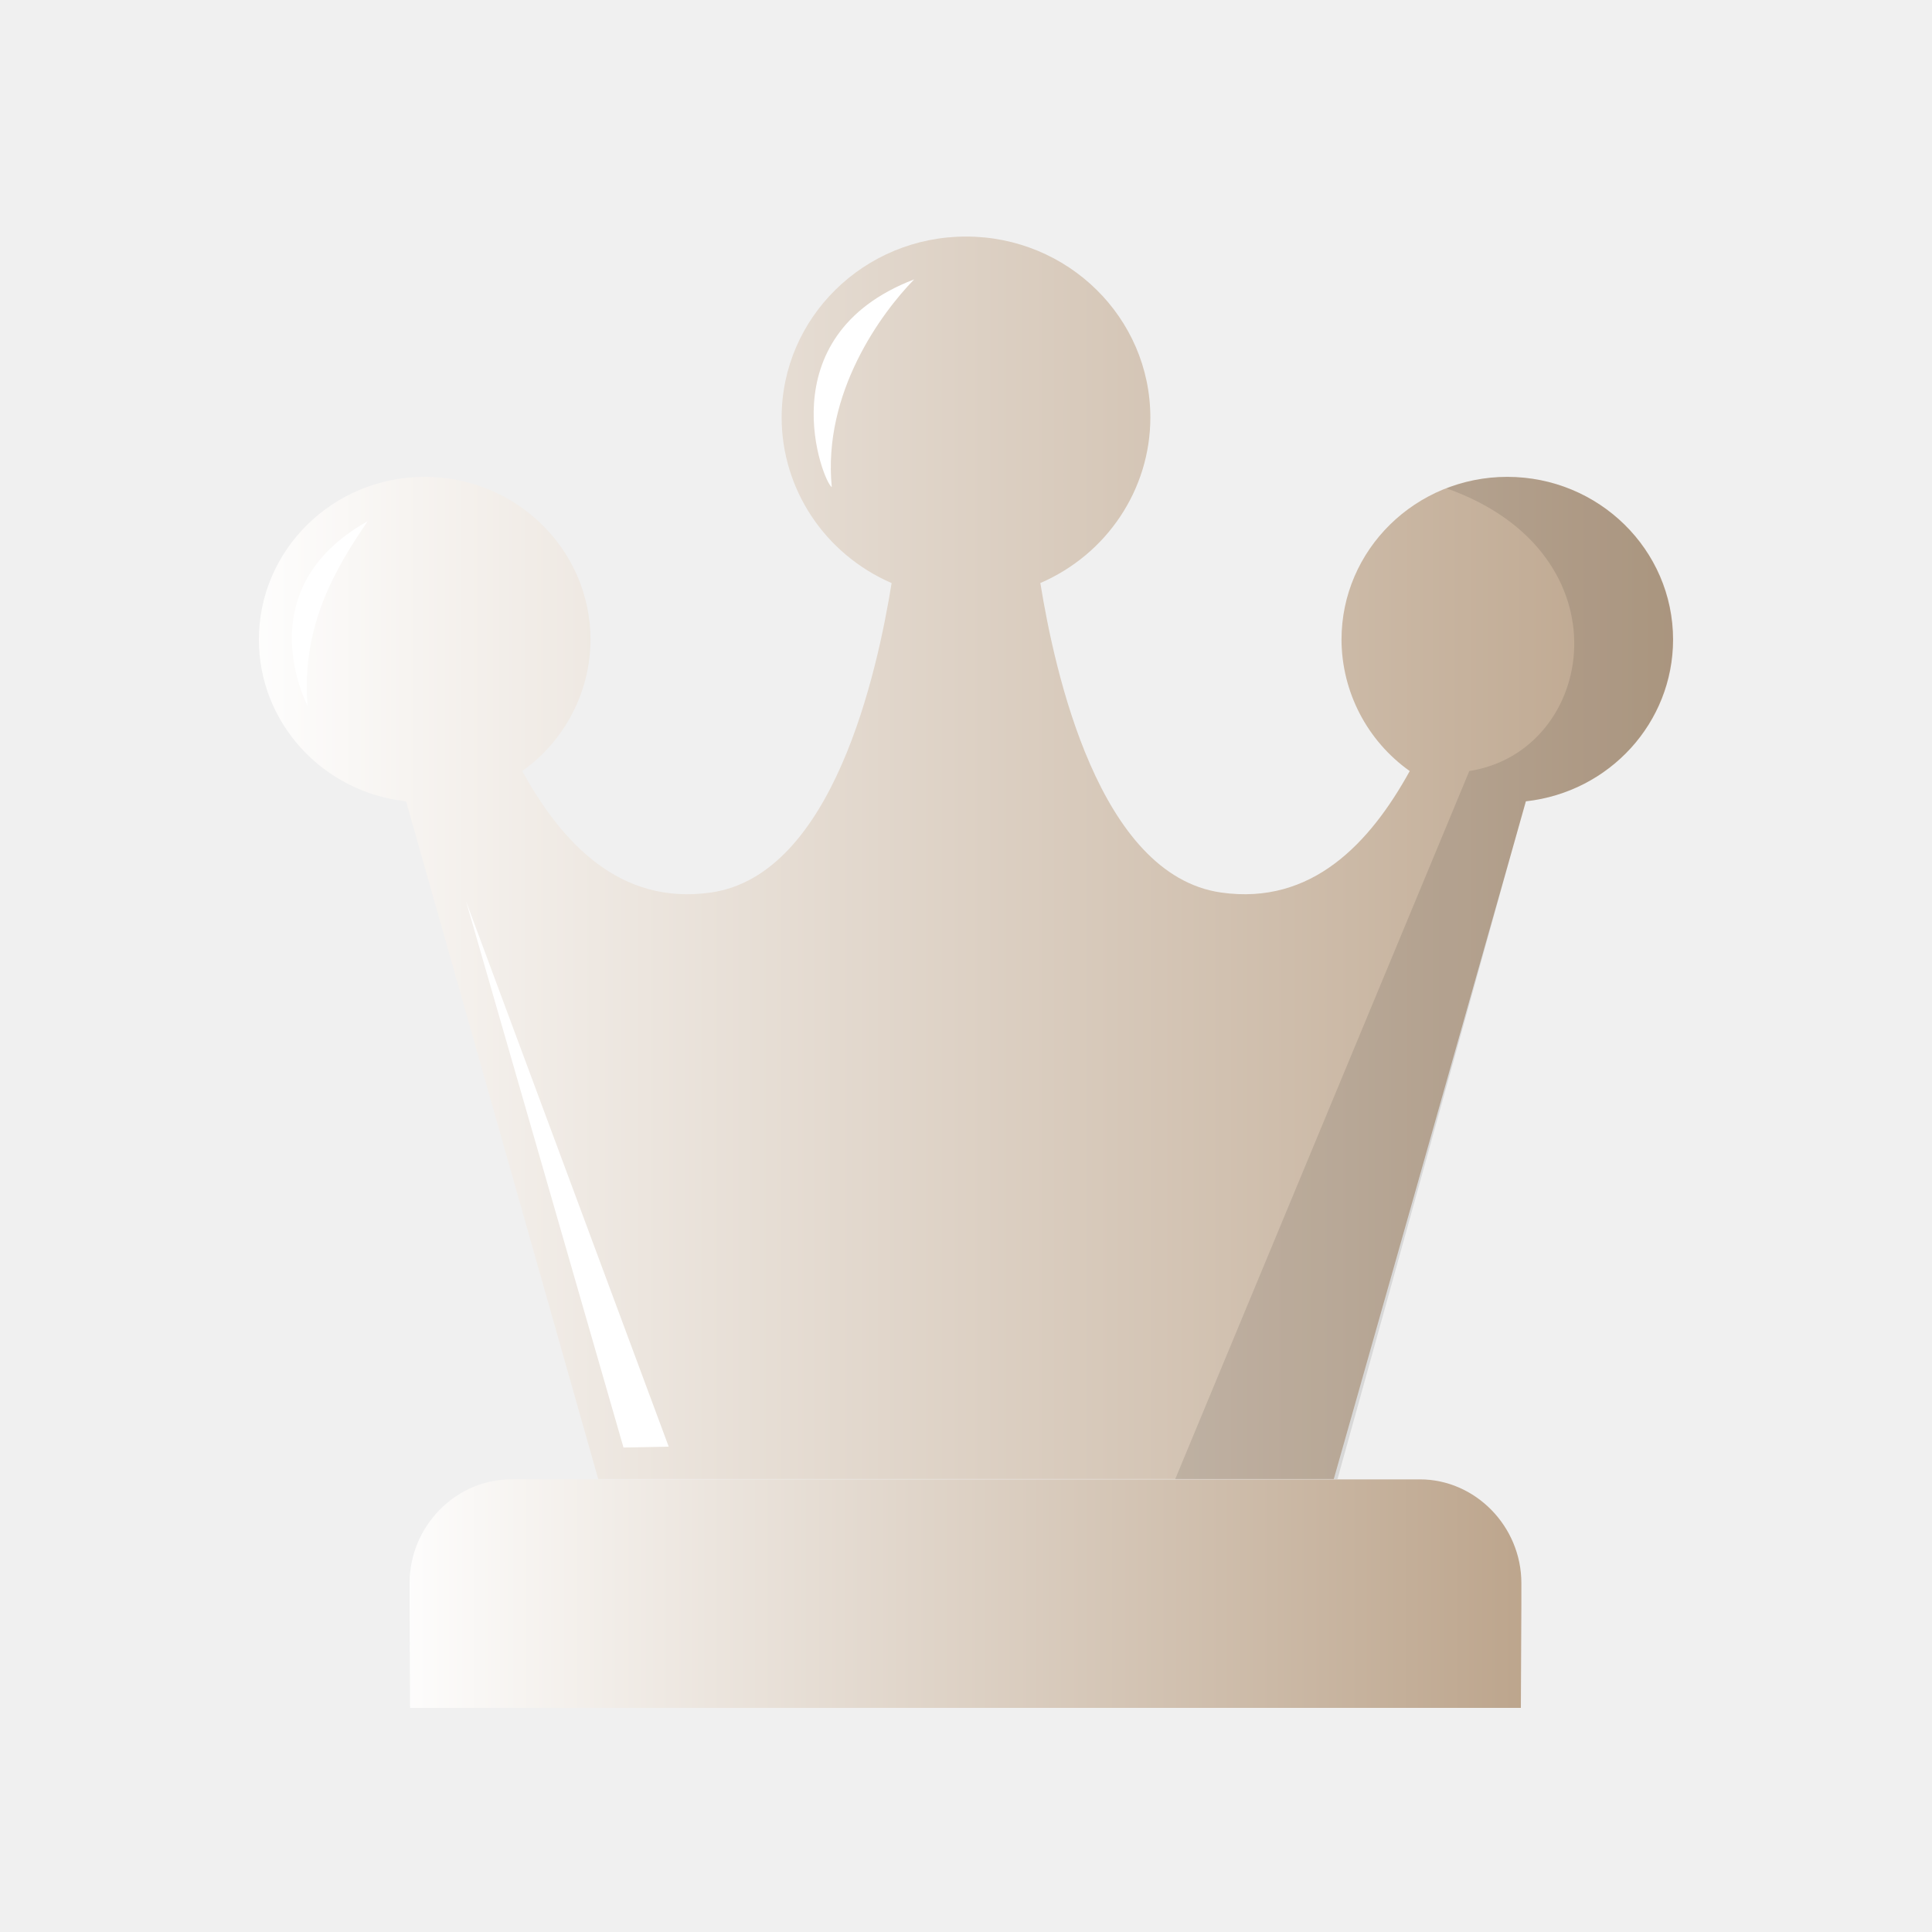
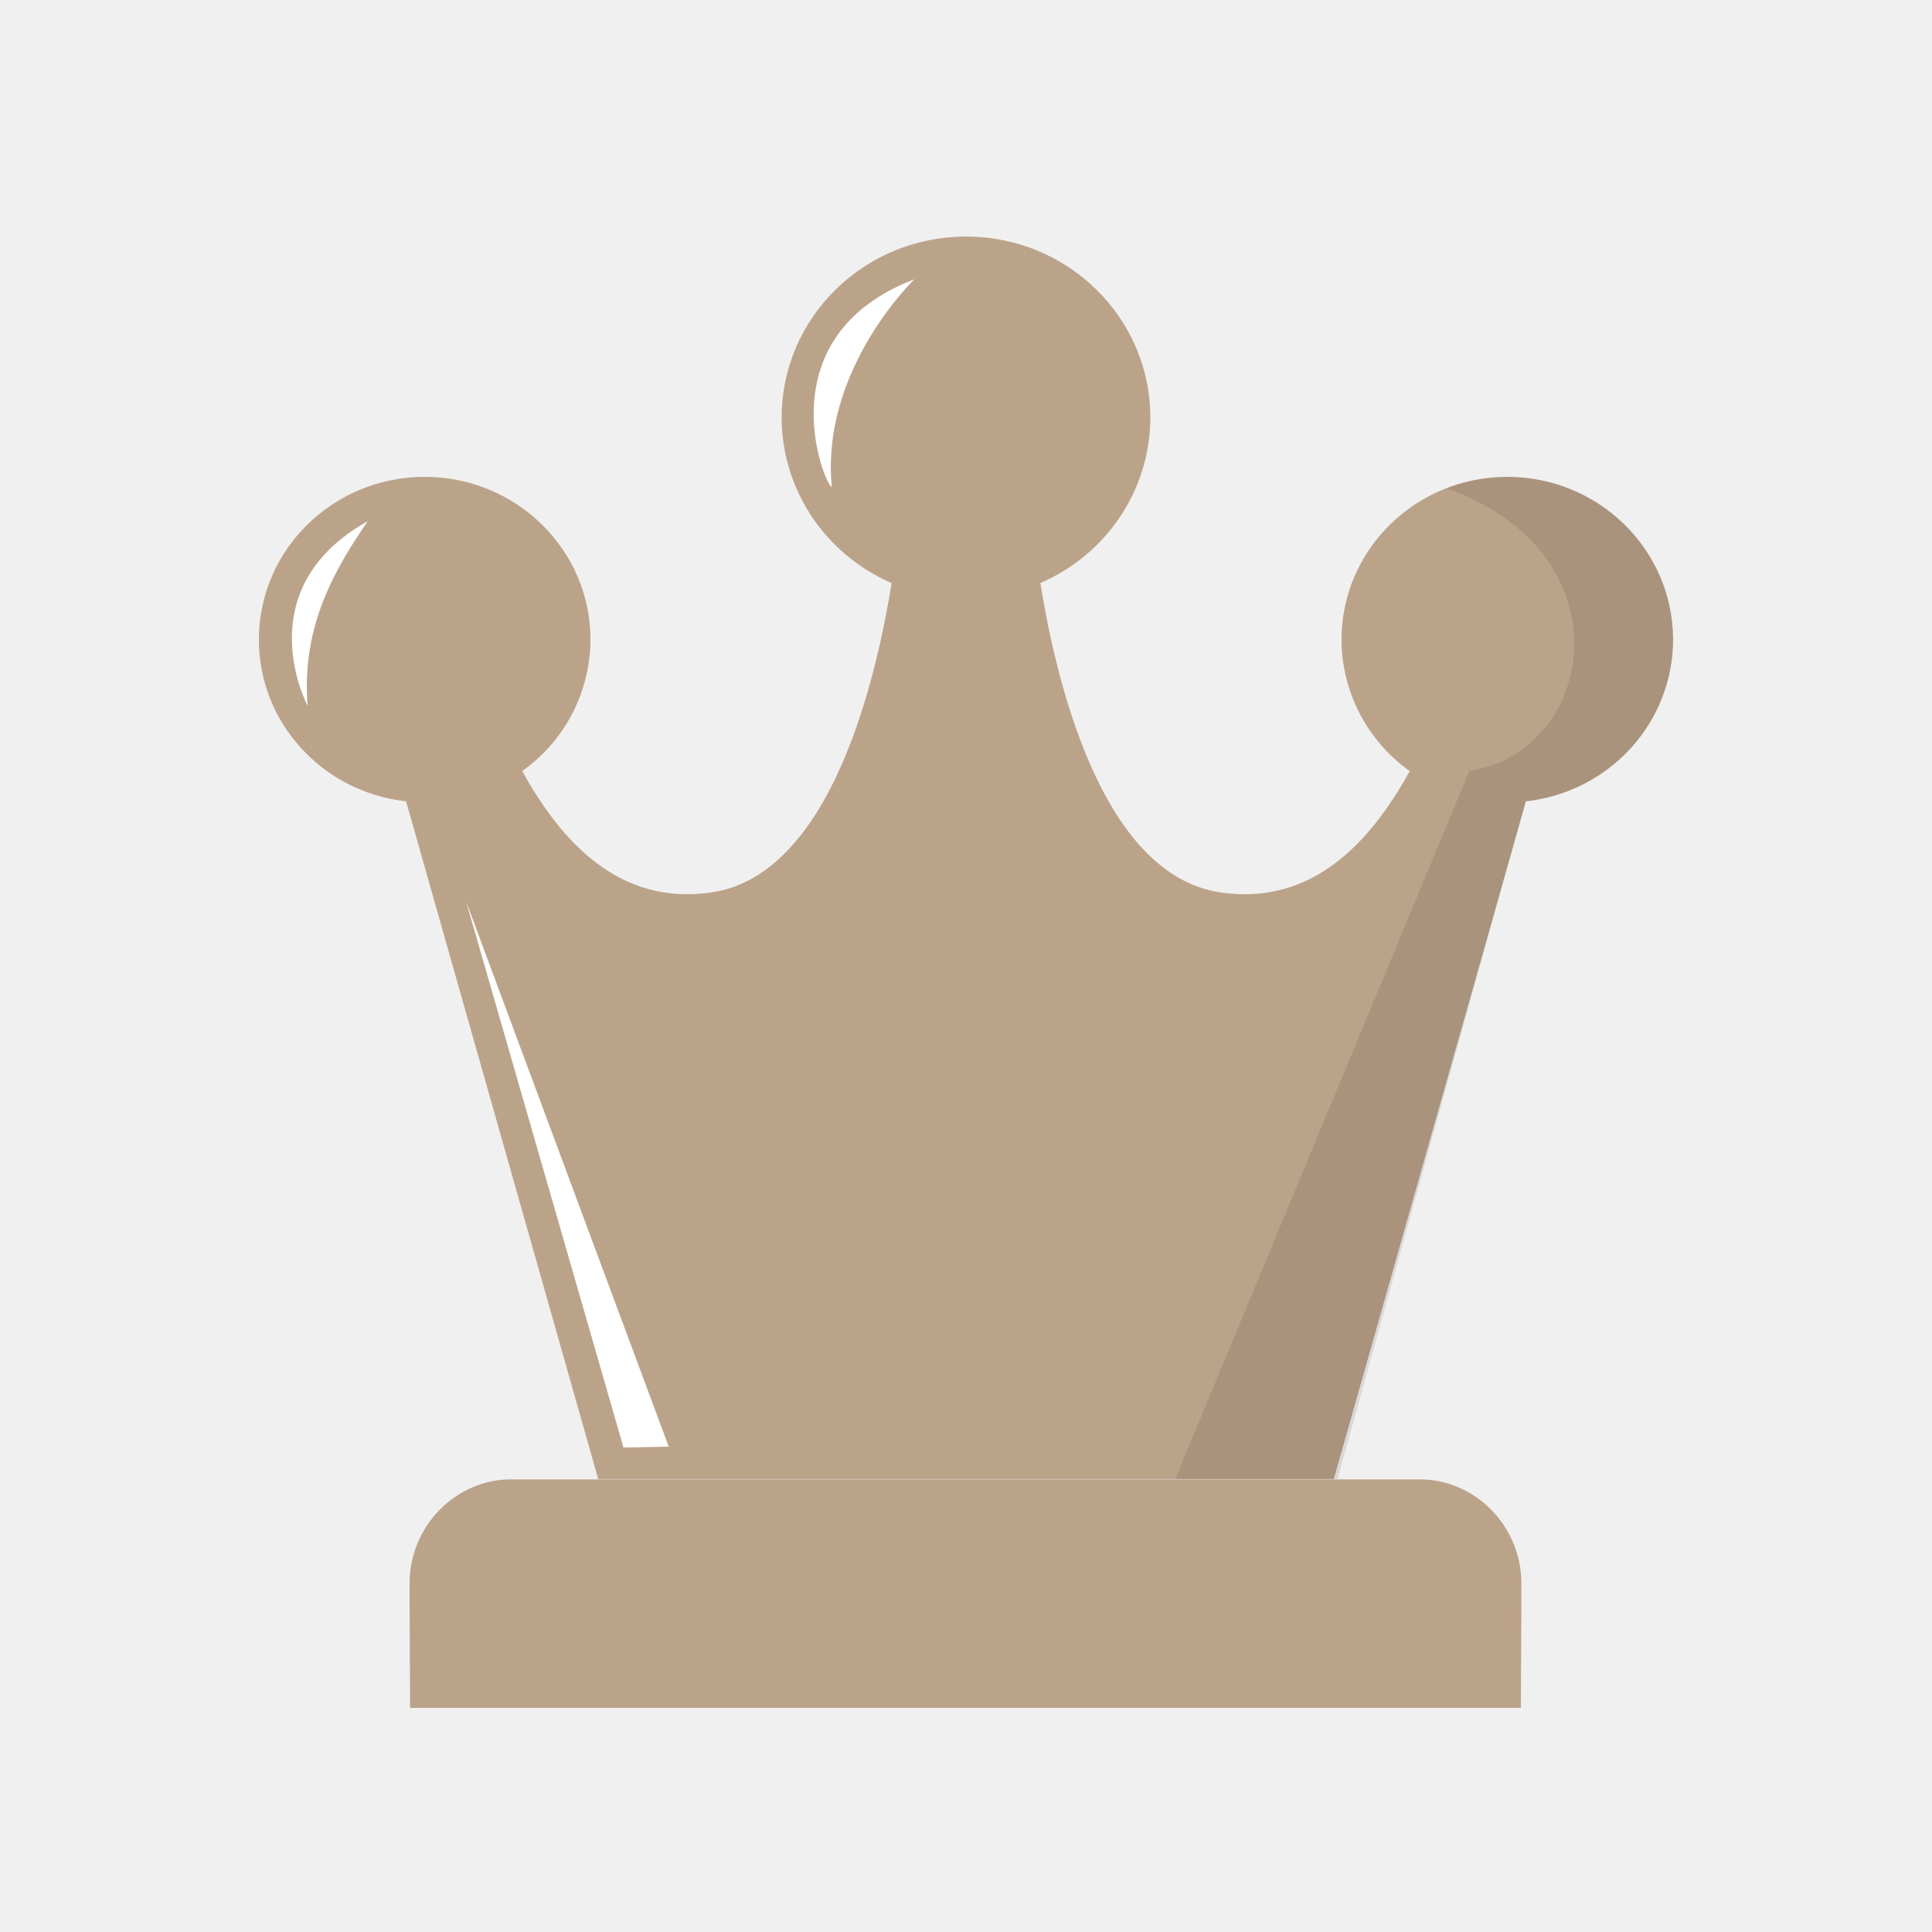
- <svg xmlns="http://www.w3.org/2000/svg" xmlns:xlink="http://www.w3.org/1999/xlink" width="50mm" height="50mm" fill-rule="evenodd" clip-rule="evenodd" image-rendering="optimizeQuality" shape-rendering="geometricPrecision" text-rendering="geometricPrecision" viewBox="0 0 50 50">
-   <defs>
-     <linearGradient xlink:href="#a" id="b" x1="-540.02" x2="-501.82" y1="-470.59" y2="-470.59" gradientTransform="translate(545.92 492.79)" gradientUnits="userSpaceOnUse" />
-     <linearGradient id="a">
-       <stop offset="0" stop-color="#fff" />
-       <stop offset="1" stop-color="#bba38a" />
-     </linearGradient>
-     <linearGradient xlink:href="#a" id="c" x1="-536.12" x2="-505.75" y1="-451.55" y2="-451.55" gradientTransform="translate(545.92 492.79)" gradientUnits="userSpaceOnUse" />
-   </defs>
-   <path fill="url(#b)" d="M25 6.122c-2.635 0-4.771 2.098-4.771 4.685.002 1.855 1.118 3.534 2.846 4.283-.369 2.286-1.51 7.558-4.68 8.009-2.355.334-3.855-1.287-4.88-3.144a4.19 4.19 0 0 0 1.767-3.4c0-2.327-1.921-4.214-4.291-4.214S6.699 14.228 6.7 16.555c0 2.142 1.64 3.943 3.809 4.183l4.973 17.54h19.036l4.973-17.54c2.169-.24 3.807-2.041 3.809-4.183 0-2.327-1.922-4.214-4.292-4.214s-4.29 1.887-4.29 4.214a4.19 4.19 0 0 0 1.766 3.4c-1.025 1.857-2.525 3.478-4.88 3.144-3.17-.45-4.31-5.723-4.68-8.01 1.729-.748 2.845-2.427 2.847-4.282 0-2.587-2.136-4.685-4.77-4.685z" />
+ <svg xmlns="http://www.w3.org/2000/svg" width="50mm" height="50mm" fill-rule="evenodd" clip-rule="evenodd" image-rendering="optimizeQuality" shape-rendering="geometricPrecision" text-rendering="geometricPrecision" viewBox="0 0 50 50">
+   <path fill="#bba38a" d="M25 6.122c-2.635 0-4.771 2.098-4.771 4.685.002 1.855 1.118 3.534 2.846 4.283-.369 2.286-1.51 7.558-4.68 8.009-2.355.334-3.855-1.287-4.88-3.144a4.19 4.19 0 0 0 1.767-3.4c0-2.327-1.921-4.214-4.291-4.214S6.699 14.228 6.7 16.555c0 2.142 1.64 3.943 3.809 4.183l4.973 17.54h19.036l4.973-17.54c2.169-.24 3.807-2.041 3.809-4.183 0-2.327-1.922-4.214-4.292-4.214s-4.29 1.887-4.29 4.214a4.19 4.19 0 0 0 1.766 3.4c-1.025 1.857-2.525 3.478-4.88 3.144-3.17-.45-4.31-5.723-4.68-8.01 1.729-.748 2.845-2.427 2.847-4.282 0-2.587-2.136-4.685-4.77-4.685z" />
  <path d="M39.002 12.342a4.348 4.348 0 0 0-1.567.296c4.741 1.678 3.877 6.805.591 7.316L30.414 38.28h4.2l4.87-17.541c2.17-.241 3.808-2.042 3.81-4.184 0-2.327-1.922-4.214-4.292-4.213" opacity=".1" />
-   <path fill="url(#c)" d="M13.227 38.286c-1.437 0-2.627 1.216-2.627 2.685v.545l.013 2.684H39.36l.013-2.684v-.545c0-1.468-1.19-2.685-2.627-2.685h-11.76z" />
+   <path fill="#bba38a" d="M13.227 38.286c-1.437 0-2.627 1.216-2.627 2.685v.545l.013 2.684H39.36l.013-2.684v-.545c0-1.468-1.19-2.685-2.627-2.685h-11.76z" />
  <path fill="#fff" d="M9.515 13.489c-.794 1.17-1.726 2.667-1.554 4.779 0 0-1.604-3.01 1.554-4.779M23.659 7.23c-.853.874-2.37 2.934-2.133 5.374-.207-.084-1.73-3.893 2.133-5.374M12.062 23.328l5.244 14.111-1.17.023z" />
</svg>
